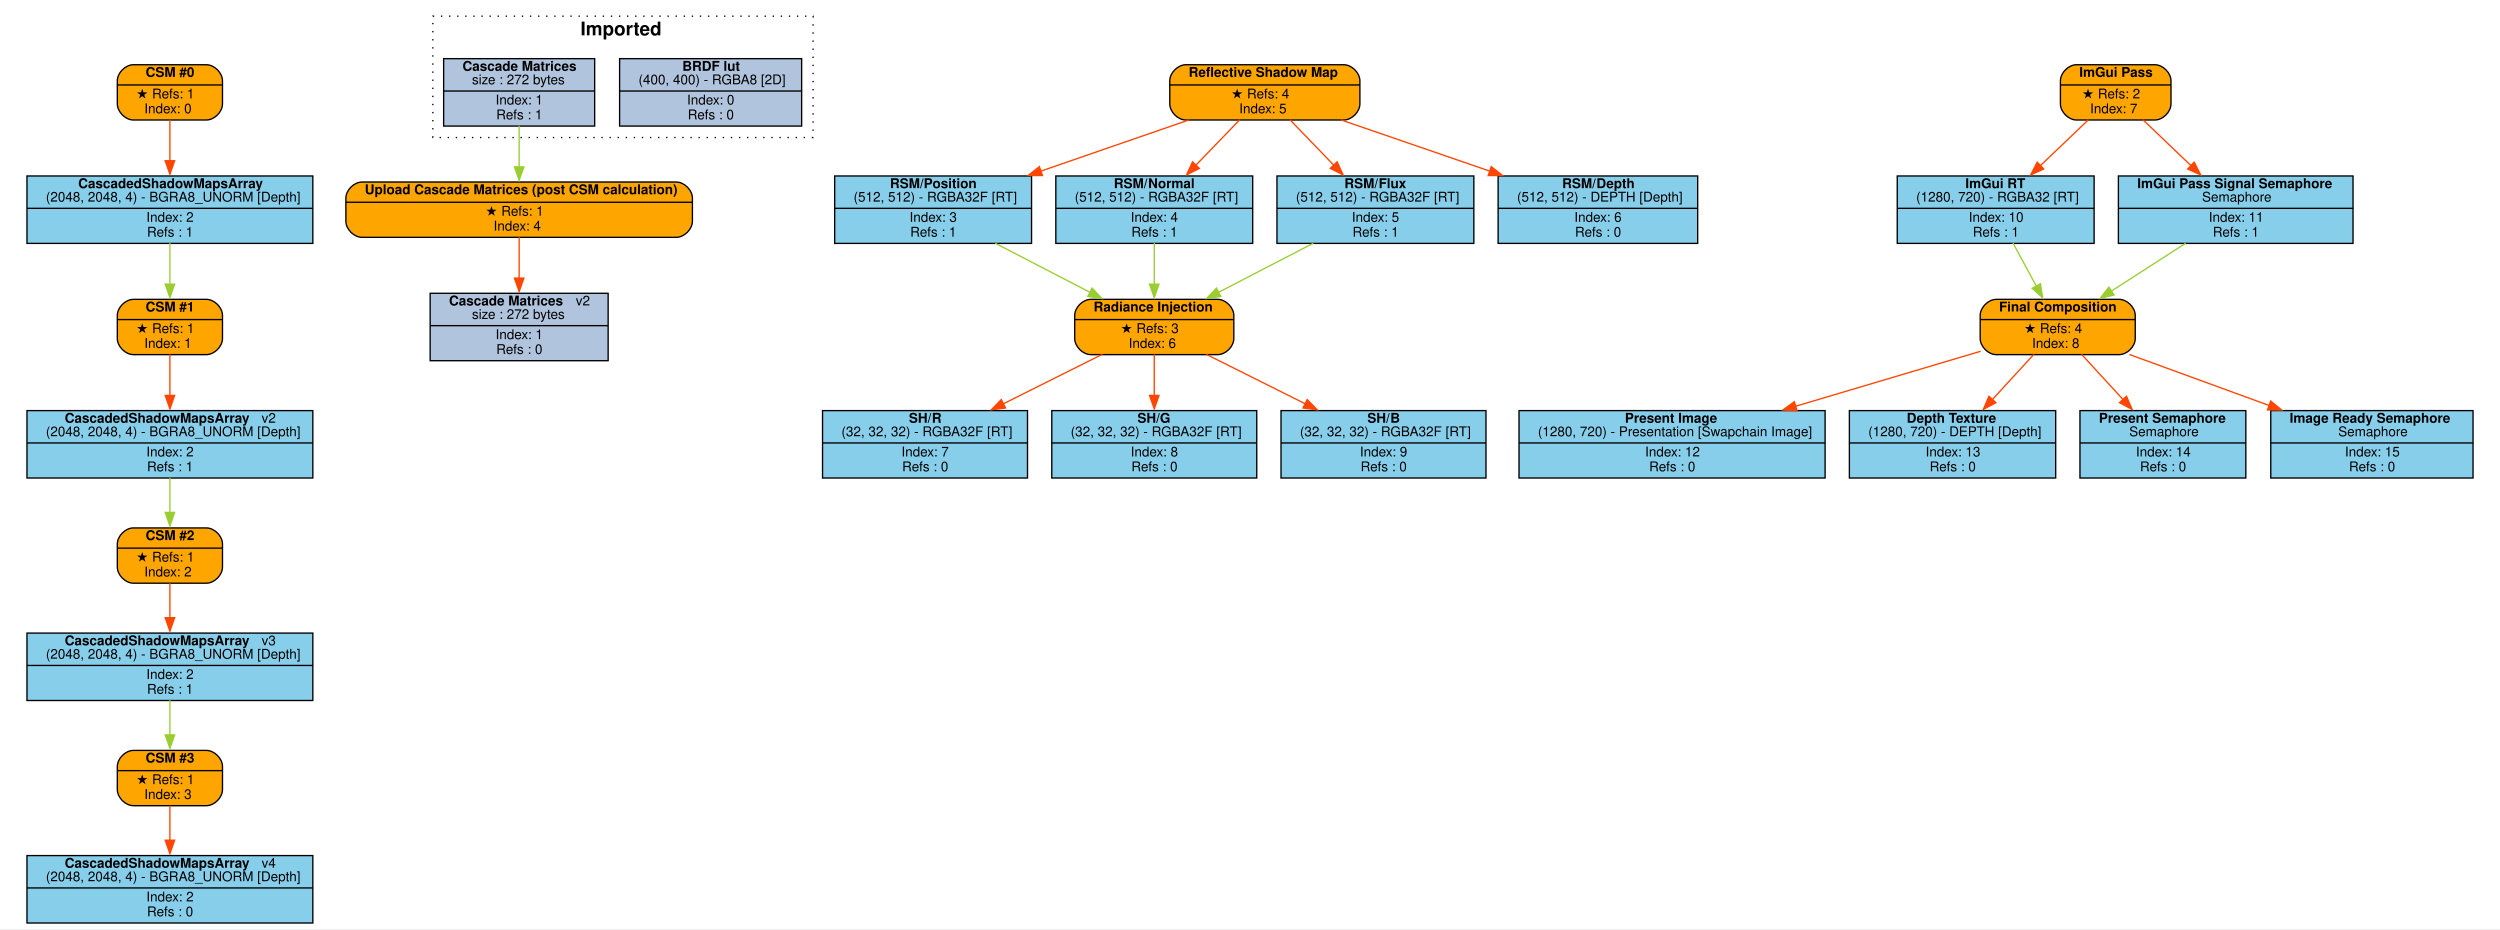
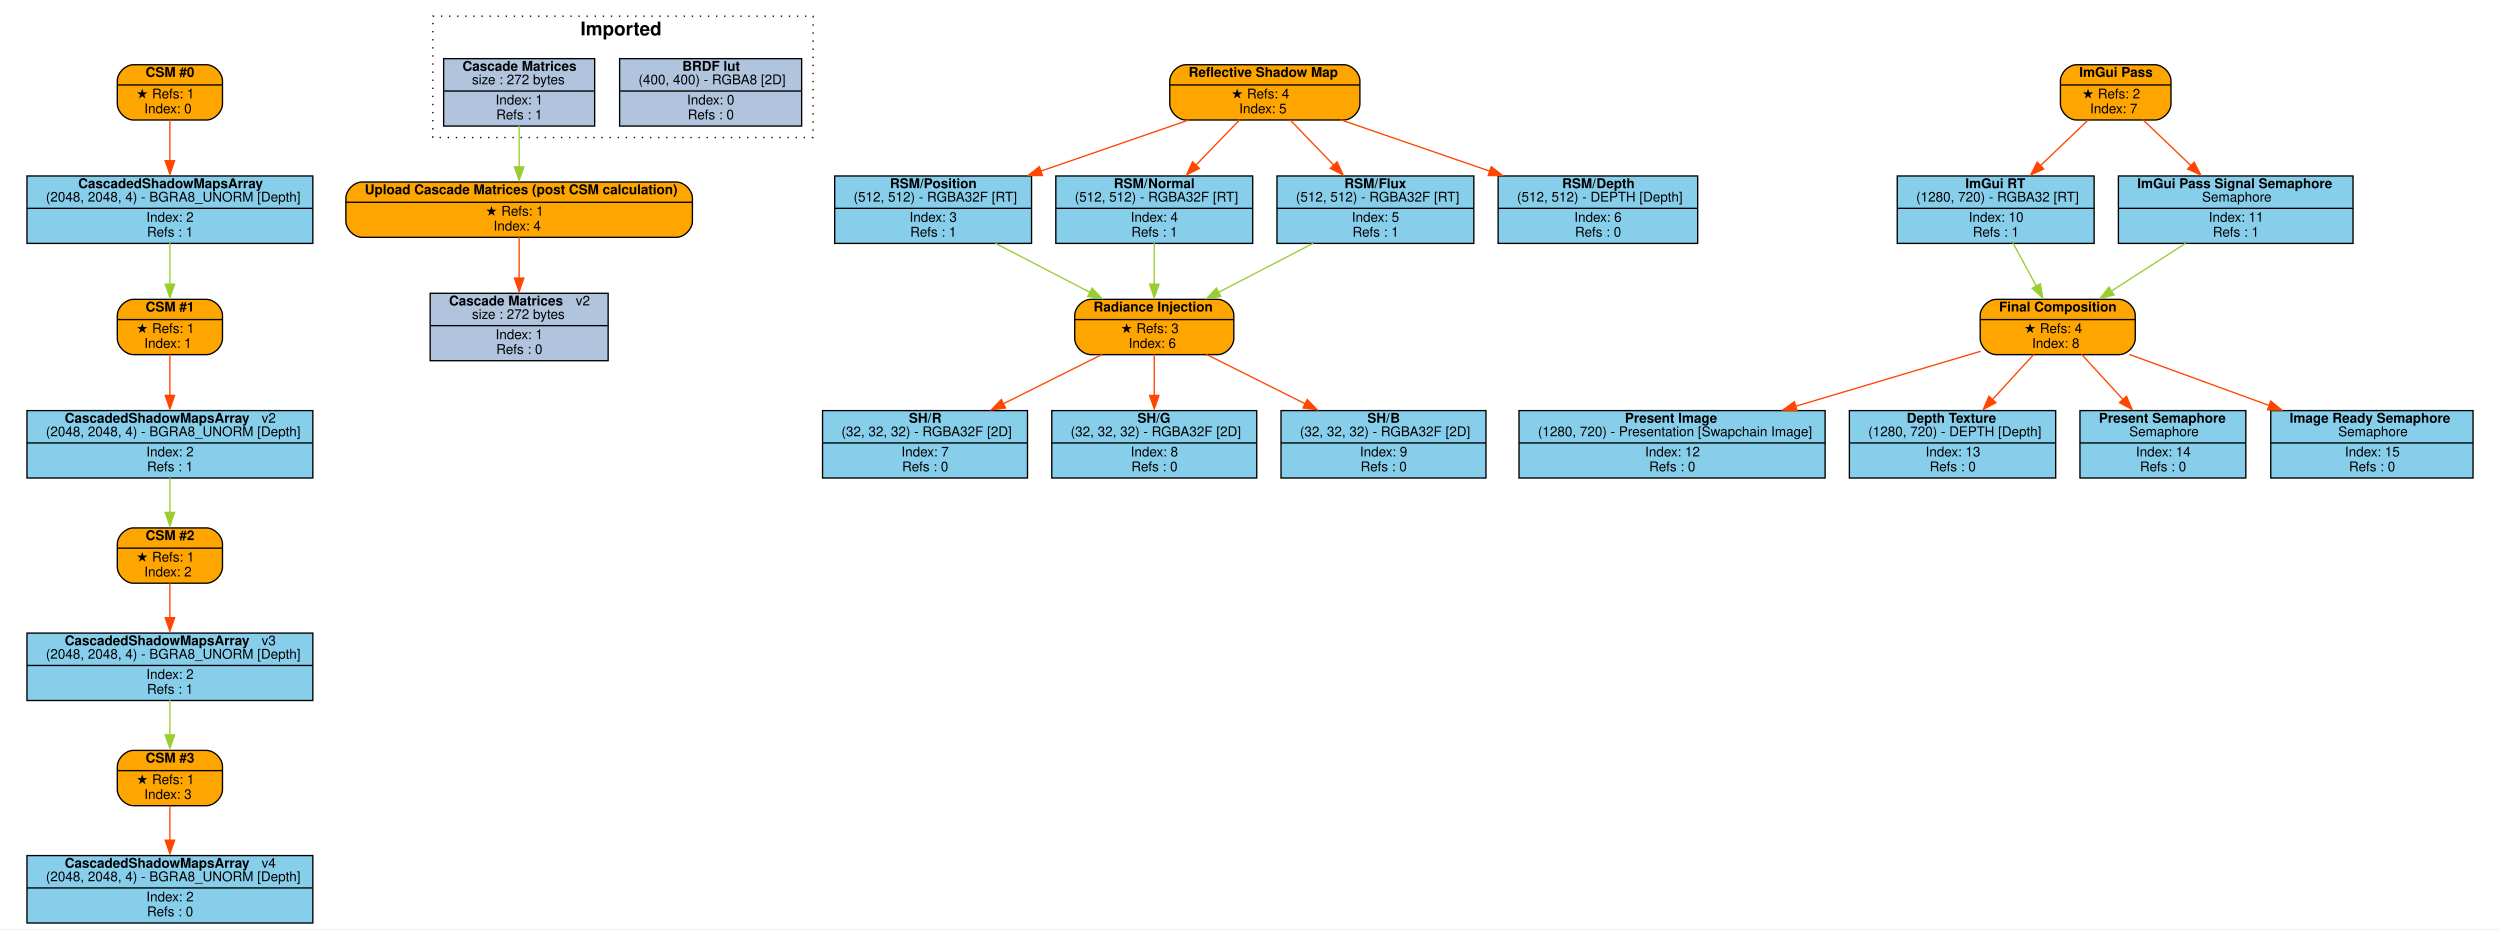
<svg xmlns="http://www.w3.org/2000/svg" width="1854pt" height="689pt" viewBox="0.00 0.00 1854.00 689.00">
  <g id="graph0" class="graph" transform="scale(1 1) rotate(0) translate(4 685)">
    <polygon fill="white" stroke="none" points="-4,4 -4,-685 1850,-685 1850,4 -4,4" />
+     <g id="clust34" class="cluster">
+ </g>
+     <g id="clust31" class="cluster">
+ </g>
+     <g id="clust36" class="cluster">
+ </g>
+     <g id="clust35" class="cluster">
+ </g>
+     <g id="clust32" class="cluster">
+ </g>
+     <g id="clust33" class="cluster">
+ </g>
+     <g id="clust38" class="cluster">
+ </g>
+     <g id="clust37" class="cluster">
+ </g>
    <g id="clust30" class="cluster">
- </g>
-     <g id="clust36" class="cluster">
- </g>
-     <g id="clust38" class="cluster">
- </g>
-     <g id="clust33" class="cluster">
- </g>
-     <g id="clust35" class="cluster">
- </g>
-     <g id="clust31" class="cluster">
- </g>
-     <g id="clust32" class="cluster">
- </g>
-     <g id="clust34" class="cluster">
- </g>
-     <g id="clust37" class="cluster">
</g>
    <g id="clust39" class="cluster">
      <polygon fill="none" stroke="black" stroke-dasharray="1,5" points="317,-583 317,-673 599,-673 599,-583 317,-583" />
      <text text-anchor="start" x="422.5" y="-658.8" font-family="Helvetica,sans-Serif" font-size="14.00"> </text>
      <text text-anchor="start" x="426.5" y="-658.8" font-family="Helvetica,sans-Serif" font-weight="bold" font-size="14.00">Imported</text>
      <text text-anchor="start" x="489.5" y="-658.8" font-family="Helvetica,sans-Serif" font-size="14.00"> </text>
    </g>
    <g id="node1" class="node">
      <path fill="orange" stroke="black" d="M95,-596C95,-596 149,-596 149,-596 155,-596 161,-602 161,-608 161,-608 161,-625 161,-625 161,-631 155,-637 149,-637 149,-637 95,-637 95,-637 89,-637 83,-631 83,-625 83,-625 83,-608 83,-608 83,-602 89,-596 95,-596" />
      <text text-anchor="start" x="104" y="-628" font-family="Helvetica,sans-Serif" font-weight="bold" font-size="10.00">CSM #0</text>
      <polyline fill="none" stroke="black" points="83,-622 161,-622" />
      <text text-anchor="start" x="97" y="-612" font-family="Helvetica,sans-Serif" font-size="10.00">★ Refs: 1</text>
      <text text-anchor="start" x="103" y="-601" font-family="Helvetica,sans-Serif" font-size="10.00"> Index: 0</text>
    </g>
    <g id="node12" class="node">
      <polygon fill="skyblue" stroke="black" points="16,-504.5 16,-554.5 228,-554.5 228,-504.5 16,-504.5" />
      <text text-anchor="start" x="54" y="-545.5" font-family="Helvetica,sans-Serif" font-weight="bold" font-size="10.00">CascadedShadowMapsArray</text>
      <text text-anchor="start" x="30" y="-535.5" font-family="Helvetica,sans-Serif" font-size="10.00">(2048, 2048, 4) - BGRA8_UNORM [Depth]</text>
      <polyline fill="none" stroke="black" points="16,-530.5 228,-530.5" />
      <text text-anchor="start" x="104.5" y="-520.5" font-family="Helvetica,sans-Serif" font-size="10.00">Index: 2</text>
      <text text-anchor="start" x="105" y="-509.5" font-family="Helvetica,sans-Serif" font-size="10.00">Refs : 1</text>
    </g>
    <g id="edge1" class="edge">
      <path fill="none" stroke="orangered" d="M122,-596.21C122,-587.17 122,-576.11 122,-565.66" />
      <polygon fill="orangered" stroke="orangered" points="125.5,-565.78 122,-555.78 118.5,-565.78 125.5,-565.78" />
    </g>
    <g id="node2" class="node">
      <path fill="orange" stroke="black" d="M95,-422C95,-422 149,-422 149,-422 155,-422 161,-428 161,-434 161,-434 161,-451 161,-451 161,-457 155,-463 149,-463 149,-463 95,-463 95,-463 89,-463 83,-457 83,-451 83,-451 83,-434 83,-434 83,-428 89,-422 95,-422" />
      <text text-anchor="start" x="104" y="-454" font-family="Helvetica,sans-Serif" font-weight="bold" font-size="10.00">CSM #1</text>
      <polyline fill="none" stroke="black" points="83,-448 161,-448" />
      <text text-anchor="start" x="97" y="-438" font-family="Helvetica,sans-Serif" font-size="10.00">★ Refs: 1</text>
      <text text-anchor="start" x="103" y="-427" font-family="Helvetica,sans-Serif" font-size="10.00"> Index: 1</text>
    </g>
    <g id="node13" class="node">
      <polygon fill="skyblue" stroke="black" points="16,-330.5 16,-380.5 228,-380.5 228,-330.5 16,-330.5" />
      <text text-anchor="start" x="44" y="-371.5" font-family="Helvetica,sans-Serif" font-weight="bold" font-size="10.00">CascadedShadowMapsArray</text>
      <text text-anchor="start" x="180" y="-371.5" font-family="Helvetica,sans-Serif" font-size="10.00">   </text>
      <text text-anchor="start" x="190" y="-371.5" font-family="Helvetica,sans-Serif" font-size="10.00">v2</text>
      <text text-anchor="start" x="30" y="-361.5" font-family="Helvetica,sans-Serif" font-size="10.00">(2048, 2048, 4) - BGRA8_UNORM [Depth]</text>
      <polyline fill="none" stroke="black" points="16,-356.5 228,-356.5" />
      <text text-anchor="start" x="104.5" y="-346.5" font-family="Helvetica,sans-Serif" font-size="10.00">Index: 2</text>
      <text text-anchor="start" x="105" y="-335.5" font-family="Helvetica,sans-Serif" font-size="10.00">Refs : 1</text>
    </g>
    <g id="edge2" class="edge">
      <path fill="none" stroke="orangered" d="M122,-422.21C122,-413.17 122,-402.11 122,-391.66" />
      <polygon fill="orangered" stroke="orangered" points="125.5,-391.78 122,-381.78 118.5,-391.78 125.5,-391.78" />
    </g>
    <g id="node3" class="node">
      <path fill="orange" stroke="black" d="M95,-252.5C95,-252.5 149,-252.5 149,-252.5 155,-252.5 161,-258.5 161,-264.5 161,-264.5 161,-281.5 161,-281.5 161,-287.5 155,-293.5 149,-293.5 149,-293.5 95,-293.5 95,-293.5 89,-293.5 83,-287.5 83,-281.5 83,-281.5 83,-264.5 83,-264.5 83,-258.5 89,-252.5 95,-252.5" />
      <text text-anchor="start" x="104" y="-284.5" font-family="Helvetica,sans-Serif" font-weight="bold" font-size="10.00">CSM #2</text>
      <polyline fill="none" stroke="black" points="83,-278.5 161,-278.5" />
      <text text-anchor="start" x="97" y="-268.5" font-family="Helvetica,sans-Serif" font-size="10.00">★ Refs: 1</text>
      <text text-anchor="start" x="103" y="-257.5" font-family="Helvetica,sans-Serif" font-size="10.00"> Index: 2</text>
    </g>
    <g id="node14" class="node">
      <polygon fill="skyblue" stroke="black" points="16,-165.5 16,-215.5 228,-215.5 228,-165.5 16,-165.5" />
      <text text-anchor="start" x="44" y="-206.5" font-family="Helvetica,sans-Serif" font-weight="bold" font-size="10.00">CascadedShadowMapsArray</text>
      <text text-anchor="start" x="180" y="-206.5" font-family="Helvetica,sans-Serif" font-size="10.00">   </text>
      <text text-anchor="start" x="190" y="-206.5" font-family="Helvetica,sans-Serif" font-size="10.00">v3</text>
      <text text-anchor="start" x="30" y="-196.5" font-family="Helvetica,sans-Serif" font-size="10.00">(2048, 2048, 4) - BGRA8_UNORM [Depth]</text>
      <polyline fill="none" stroke="black" points="16,-191.5 228,-191.5" />
      <text text-anchor="start" x="104.5" y="-181.5" font-family="Helvetica,sans-Serif" font-size="10.00">Index: 2</text>
      <text text-anchor="start" x="105" y="-170.5" font-family="Helvetica,sans-Serif" font-size="10.00">Refs : 1</text>
    </g>
    <g id="edge3" class="edge">
      <path fill="none" stroke="orangered" d="M122,-252.51C122,-244.75 122,-235.56 122,-226.71" />
      <polygon fill="orangered" stroke="orangered" points="125.5,-226.92 122,-216.92 118.5,-226.92 125.5,-226.92" />
    </g>
    <g id="node4" class="node">
      <path fill="orange" stroke="black" d="M95,-87.5C95,-87.5 149,-87.5 149,-87.5 155,-87.5 161,-93.5 161,-99.5 161,-99.5 161,-116.5 161,-116.5 161,-122.5 155,-128.5 149,-128.5 149,-128.5 95,-128.5 95,-128.5 89,-128.5 83,-122.5 83,-116.5 83,-116.5 83,-99.5 83,-99.5 83,-93.5 89,-87.5 95,-87.5" />
      <text text-anchor="start" x="104" y="-119.5" font-family="Helvetica,sans-Serif" font-weight="bold" font-size="10.00">CSM #3</text>
      <polyline fill="none" stroke="black" points="83,-113.5 161,-113.5" />
      <text text-anchor="start" x="97" y="-103.5" font-family="Helvetica,sans-Serif" font-size="10.00">★ Refs: 1</text>
      <text text-anchor="start" x="103" y="-92.5" font-family="Helvetica,sans-Serif" font-size="10.00"> Index: 3</text>
    </g>
    <g id="node15" class="node">
      <polygon fill="skyblue" stroke="black" points="16,-0.5 16,-50.5 228,-50.5 228,-0.5 16,-0.5" />
      <text text-anchor="start" x="44" y="-41.5" font-family="Helvetica,sans-Serif" font-weight="bold" font-size="10.00">CascadedShadowMapsArray</text>
      <text text-anchor="start" x="180" y="-41.5" font-family="Helvetica,sans-Serif" font-size="10.00">   </text>
      <text text-anchor="start" x="190" y="-41.5" font-family="Helvetica,sans-Serif" font-size="10.00">v4</text>
      <text text-anchor="start" x="30" y="-31.5" font-family="Helvetica,sans-Serif" font-size="10.00">(2048, 2048, 4) - BGRA8_UNORM [Depth]</text>
      <polyline fill="none" stroke="black" points="16,-26.5 228,-26.5" />
      <text text-anchor="start" x="104.5" y="-16.5" font-family="Helvetica,sans-Serif" font-size="10.00">Index: 2</text>
      <text text-anchor="start" x="105" y="-5.5" font-family="Helvetica,sans-Serif" font-size="10.00">Refs : 0</text>
    </g>
    <g id="edge4" class="edge">
      <path fill="none" stroke="orangered" d="M122,-87.51C122,-79.75 122,-70.56 122,-61.71" />
      <polygon fill="orangered" stroke="orangered" points="125.5,-61.92 122,-51.92 118.5,-61.92 125.5,-61.92" />
    </g>
    <g id="node5" class="node">
      <path fill="orange" stroke="black" d="M264.5,-509C264.5,-509 497.5,-509 497.5,-509 503.5,-509 509.5,-515 509.5,-521 509.5,-521 509.5,-538 509.5,-538 509.5,-544 503.5,-550 497.5,-550 497.5,-550 264.5,-550 264.5,-550 258.5,-550 252.5,-544 252.5,-538 252.5,-538 252.5,-521 252.5,-521 252.5,-515 258.5,-509 264.5,-509" />
      <text text-anchor="start" x="266.5" y="-541" font-family="Helvetica,sans-Serif" font-weight="bold" font-size="10.00">Upload Cascade Matrices (post CSM calculation)</text>
      <polyline fill="none" stroke="black" points="252.5,-535 509.5,-535" />
      <text text-anchor="start" x="356" y="-525" font-family="Helvetica,sans-Serif" font-size="10.00">★ Refs: 1</text>
      <text text-anchor="start" x="362" y="-514" font-family="Helvetica,sans-Serif" font-size="10.00"> Index: 4</text>
    </g>
    <g id="node16" class="node">
      <polygon fill="lightsteelblue" stroke="black" points="315,-417.5 315,-467.5 447,-467.5 447,-417.5 315,-417.5" />
      <text text-anchor="start" x="329" y="-458.5" font-family="Helvetica,sans-Serif" font-weight="bold" font-size="10.00">Cascade Matrices</text>
      <text text-anchor="start" x="413" y="-458.5" font-family="Helvetica,sans-Serif" font-size="10.00">   </text>
      <text text-anchor="start" x="423" y="-458.5" font-family="Helvetica,sans-Serif" font-size="10.00">v2</text>
      <text text-anchor="start" x="346" y="-448.5" font-family="Helvetica,sans-Serif" font-size="10.00">size : 272 bytes</text>
      <polyline fill="none" stroke="black" points="315,-443.5 447,-443.5" />
      <text text-anchor="start" x="363.5" y="-433.5" font-family="Helvetica,sans-Serif" font-size="10.00">Index: 1</text>
      <text text-anchor="start" x="364" y="-422.5" font-family="Helvetica,sans-Serif" font-size="10.00">Refs : 0</text>
    </g>
    <g id="edge5" class="edge">
      <path fill="none" stroke="orangered" d="M381,-509.21C381,-500.17 381,-489.11 381,-478.66" />
      <polygon fill="orangered" stroke="orangered" points="384.5,-478.78 381,-468.78 377.5,-478.78 384.5,-478.78" />
    </g>
    <g id="node6" class="node">
      <path fill="orange" stroke="black" d="M875.5,-596C875.5,-596 992.5,-596 992.5,-596 998.5,-596 1004.5,-602 1004.5,-608 1004.5,-608 1004.5,-625 1004.5,-625 1004.5,-631 998.5,-637 992.5,-637 992.5,-637 875.5,-637 875.5,-637 869.5,-637 863.5,-631 863.5,-625 863.5,-625 863.5,-608 863.5,-608 863.5,-602 869.5,-596 875.5,-596" />
      <text text-anchor="start" x="877.5" y="-628" font-family="Helvetica,sans-Serif" font-weight="bold" font-size="10.00">Reflective Shadow Map</text>
      <polyline fill="none" stroke="black" points="863.5,-622 1004.5,-622" />
      <text text-anchor="start" x="909" y="-612" font-family="Helvetica,sans-Serif" font-size="10.00">★ Refs: 4</text>
      <text text-anchor="start" x="915" y="-601" font-family="Helvetica,sans-Serif" font-size="10.00"> Index: 5</text>
    </g>
    <g id="node17" class="node">
      <polygon fill="skyblue" stroke="black" points="615,-504.5 615,-554.5 761,-554.5 761,-504.5 615,-504.5" />
      <text text-anchor="start" x="656" y="-545.5" font-family="Helvetica,sans-Serif" font-weight="bold" font-size="10.00">RSM/Position</text>
      <text text-anchor="start" x="629" y="-535.5" font-family="Helvetica,sans-Serif" font-size="10.00">(512, 512) - RGBA32F [RT]</text>
      <polyline fill="none" stroke="black" points="615,-530.5 761,-530.5" />
      <text text-anchor="start" x="670.5" y="-520.5" font-family="Helvetica,sans-Serif" font-size="10.00">Index: 3</text>
      <text text-anchor="start" x="671" y="-509.5" font-family="Helvetica,sans-Serif" font-size="10.00">Refs : 1</text>
    </g>
    <g id="edge6" class="edge">
      <path fill="none" stroke="orangered" d="M877.87,-596.11C845.22,-584.82 803.53,-570.42 767.54,-557.98" />
      <polygon fill="orangered" stroke="orangered" points="769.09,-554.82 758.49,-554.86 766.8,-561.43 769.09,-554.82" />
    </g>
    <g id="node18" class="node">
      <polygon fill="skyblue" stroke="black" points="779,-504.5 779,-554.5 925,-554.5 925,-504.5 779,-504.5" />
      <text text-anchor="start" x="822" y="-545.5" font-family="Helvetica,sans-Serif" font-weight="bold" font-size="10.00">RSM/Normal</text>
      <text text-anchor="start" x="793" y="-535.5" font-family="Helvetica,sans-Serif" font-size="10.00">(512, 512) - RGBA32F [RT]</text>
      <polyline fill="none" stroke="black" points="779,-530.5 925,-530.5" />
      <text text-anchor="start" x="834.5" y="-520.5" font-family="Helvetica,sans-Serif" font-size="10.00">Index: 4</text>
      <text text-anchor="start" x="835" y="-509.5" font-family="Helvetica,sans-Serif" font-size="10.00">Refs : 1</text>
    </g>
    <g id="edge7" class="edge">
      <path fill="none" stroke="orangered" d="M915.39,-596.21C905.73,-586.2 893.69,-573.71 882.69,-562.32" />
      <polygon fill="orangered" stroke="orangered" points="885.44,-560.12 875.98,-555.35 880.4,-564.98 885.44,-560.12" />
    </g>
    <g id="node19" class="node">
      <polygon fill="skyblue" stroke="black" points="943,-504.5 943,-554.5 1089,-554.5 1089,-504.5 943,-504.5" />
      <text text-anchor="start" x="993" y="-545.5" font-family="Helvetica,sans-Serif" font-weight="bold" font-size="10.00">RSM/Flux</text>
      <text text-anchor="start" x="957" y="-535.5" font-family="Helvetica,sans-Serif" font-size="10.00">(512, 512) - RGBA32F [RT]</text>
      <polyline fill="none" stroke="black" points="943,-530.5 1089,-530.5" />
      <text text-anchor="start" x="998.5" y="-520.5" font-family="Helvetica,sans-Serif" font-size="10.00">Index: 5</text>
      <text text-anchor="start" x="999" y="-509.5" font-family="Helvetica,sans-Serif" font-size="10.00">Refs : 1</text>
    </g>
    <g id="edge8" class="edge">
      <path fill="none" stroke="orangered" d="M952.61,-596.21C962.27,-586.2 974.31,-573.71 985.31,-562.32" />
      <polygon fill="orangered" stroke="orangered" points="987.6,-564.98 992.02,-555.35 982.56,-560.12 987.6,-564.98" />
    </g>
    <g id="node20" class="node">
      <polygon fill="skyblue" stroke="black" points="1107,-504.5 1107,-554.5 1255,-554.5 1255,-504.5 1107,-504.5" />
      <text text-anchor="start" x="1154.5" y="-545.5" font-family="Helvetica,sans-Serif" font-weight="bold" font-size="10.00">RSM/Depth</text>
      <text text-anchor="start" x="1121" y="-535.5" font-family="Helvetica,sans-Serif" font-size="10.00">(512, 512) - DEPTH [Depth]</text>
      <polyline fill="none" stroke="black" points="1107,-530.5 1255,-530.5" />
      <text text-anchor="start" x="1163.5" y="-520.5" font-family="Helvetica,sans-Serif" font-size="10.00">Index: 6</text>
      <text text-anchor="start" x="1164" y="-509.5" font-family="Helvetica,sans-Serif" font-size="10.00">Refs : 0</text>
    </g>
    <g id="edge9" class="edge">
      <path fill="none" stroke="orangered" d="M990.36,-596.11C1023.14,-584.82 1065,-570.42 1101.14,-557.98" />
      <polygon fill="orangered" stroke="orangered" points="1101.91,-561.42 1110.23,-554.86 1099.63,-554.8 1101.91,-561.42" />
    </g>
    <g id="node7" class="node">
      <path fill="orange" stroke="black" d="M805,-422C805,-422 899,-422 899,-422 905,-422 911,-428 911,-434 911,-434 911,-451 911,-451 911,-457 905,-463 899,-463 899,-463 805,-463 805,-463 799,-463 793,-457 793,-451 793,-451 793,-434 793,-434 793,-428 799,-422 805,-422" />
      <text text-anchor="start" x="807" y="-454" font-family="Helvetica,sans-Serif" font-weight="bold" font-size="10.00">Radiance Injection</text>
      <polyline fill="none" stroke="black" points="793,-448 911,-448" />
      <text text-anchor="start" x="827" y="-438" font-family="Helvetica,sans-Serif" font-size="10.00">★ Refs: 3</text>
      <text text-anchor="start" x="833" y="-427" font-family="Helvetica,sans-Serif" font-size="10.00"> Index: 6</text>
    </g>
    <g id="node21" class="node">
      <polygon fill="skyblue" stroke="black" points="606,-330.5 606,-380.5 758,-380.5 758,-330.5 606,-330.5" />
      <text text-anchor="start" x="670" y="-371.5" font-family="Helvetica,sans-Serif" font-weight="bold" font-size="10.00">SH/R</text>
-       <text text-anchor="start" x="620" y="-361.5" font-family="Helvetica,sans-Serif" font-size="10.00">(32, 32, 32) - RGBA32F [RT]</text>
+       <text text-anchor="start" x="620" y="-361.5" font-family="Helvetica,sans-Serif" font-size="10.00">(32, 32, 32) - RGBA32F [2D]</text>
      <polyline fill="none" stroke="black" points="606,-356.5 758,-356.5" />
      <text text-anchor="start" x="664.5" y="-346.5" font-family="Helvetica,sans-Serif" font-size="10.00">Index: 7</text>
      <text text-anchor="start" x="665" y="-335.5" font-family="Helvetica,sans-Serif" font-size="10.00">Refs : 0</text>
    </g>
    <g id="edge10" class="edge">
      <path fill="none" stroke="orangered" d="M813.42,-422.21C791.74,-411.37 764.24,-397.62 740,-385.5" />
      <polygon fill="orangered" stroke="orangered" points="741.7,-382.44 731.19,-381.1 738.57,-388.7 741.7,-382.44" />
    </g>
    <g id="node22" class="node">
      <polygon fill="skyblue" stroke="black" points="776,-330.5 776,-380.5 928,-380.5 928,-330.5 776,-330.5" />
      <text text-anchor="start" x="839.5" y="-371.5" font-family="Helvetica,sans-Serif" font-weight="bold" font-size="10.00">SH/G</text>
-       <text text-anchor="start" x="790" y="-361.5" font-family="Helvetica,sans-Serif" font-size="10.00">(32, 32, 32) - RGBA32F [RT]</text>
+       <text text-anchor="start" x="790" y="-361.5" font-family="Helvetica,sans-Serif" font-size="10.00">(32, 32, 32) - RGBA32F [2D]</text>
      <polyline fill="none" stroke="black" points="776,-356.5 928,-356.5" />
      <text text-anchor="start" x="834.5" y="-346.5" font-family="Helvetica,sans-Serif" font-size="10.00">Index: 8</text>
      <text text-anchor="start" x="835" y="-335.5" font-family="Helvetica,sans-Serif" font-size="10.00">Refs : 0</text>
    </g>
    <g id="edge11" class="edge">
      <path fill="none" stroke="orangered" d="M852,-422.21C852,-413.17 852,-402.11 852,-391.66" />
      <polygon fill="orangered" stroke="orangered" points="855.5,-391.78 852,-381.78 848.5,-391.78 855.5,-391.78" />
    </g>
    <g id="node23" class="node">
      <polygon fill="skyblue" stroke="black" points="946,-330.5 946,-380.5 1098,-380.5 1098,-330.5 946,-330.5" />
      <text text-anchor="start" x="1010" y="-371.5" font-family="Helvetica,sans-Serif" font-weight="bold" font-size="10.00">SH/B</text>
-       <text text-anchor="start" x="960" y="-361.5" font-family="Helvetica,sans-Serif" font-size="10.00">(32, 32, 32) - RGBA32F [RT]</text>
+       <text text-anchor="start" x="960" y="-361.5" font-family="Helvetica,sans-Serif" font-size="10.00">(32, 32, 32) - RGBA32F [2D]</text>
      <polyline fill="none" stroke="black" points="946,-356.5 1098,-356.5" />
      <text text-anchor="start" x="1004.5" y="-346.5" font-family="Helvetica,sans-Serif" font-size="10.00">Index: 9</text>
      <text text-anchor="start" x="1005" y="-335.5" font-family="Helvetica,sans-Serif" font-size="10.00">Refs : 0</text>
    </g>
    <g id="edge12" class="edge">
      <path fill="none" stroke="orangered" d="M890.58,-422.21C912.26,-411.37 939.76,-397.62 964,-385.5" />
      <polygon fill="orangered" stroke="orangered" points="965.43,-388.7 972.81,-381.1 962.3,-382.44 965.43,-388.7" />
    </g>
    <g id="node8" class="node">
      <path fill="orange" stroke="black" d="M1536,-596C1536,-596 1594,-596 1594,-596 1600,-596 1606,-602 1606,-608 1606,-608 1606,-625 1606,-625 1606,-631 1600,-637 1594,-637 1594,-637 1536,-637 1536,-637 1530,-637 1524,-631 1524,-625 1524,-625 1524,-608 1524,-608 1524,-602 1530,-596 1536,-596" />
      <text text-anchor="start" x="1538" y="-628" font-family="Helvetica,sans-Serif" font-weight="bold" font-size="10.00">ImGui Pass</text>
      <polyline fill="none" stroke="black" points="1524,-622 1606,-622" />
      <text text-anchor="start" x="1540" y="-612" font-family="Helvetica,sans-Serif" font-size="10.00">★ Refs: 2</text>
      <text text-anchor="start" x="1546" y="-601" font-family="Helvetica,sans-Serif" font-size="10.00"> Index: 7</text>
    </g>
    <g id="node24" class="node">
      <polygon fill="skyblue" stroke="black" points="1403,-504.5 1403,-554.5 1549,-554.5 1549,-504.5 1403,-504.5" />
      <text text-anchor="start" x="1453.5" y="-545.5" font-family="Helvetica,sans-Serif" font-weight="bold" font-size="10.00">ImGui RT</text>
      <text text-anchor="start" x="1417" y="-535.5" font-family="Helvetica,sans-Serif" font-size="10.00">(1280, 720) - RGBA32 [RT]</text>
      <polyline fill="none" stroke="black" points="1403,-530.5 1549,-530.5" />
      <text text-anchor="start" x="1456" y="-520.5" font-family="Helvetica,sans-Serif" font-size="10.00">Index: 10</text>
      <text text-anchor="start" x="1459" y="-509.5" font-family="Helvetica,sans-Serif" font-size="10.00">Refs : 1</text>
    </g>
    <g id="edge13" class="edge">
      <path fill="none" stroke="orangered" d="M1544.8,-596.21C1534.22,-586.1 1520.99,-573.47 1508.97,-561.98" />
      <polygon fill="orangered" stroke="orangered" points="1511.63,-559.68 1501.98,-555.31 1506.79,-564.75 1511.63,-559.68" />
    </g>
    <g id="node25" class="node">
      <polygon fill="skyblue" stroke="black" points="1567,-504.5 1567,-554.5 1741,-554.5 1741,-504.5 1567,-504.5" />
      <text text-anchor="start" x="1581" y="-545.5" font-family="Helvetica,sans-Serif" font-weight="bold" font-size="10.00">ImGui Pass Signal Semaphore</text>
      <text text-anchor="start" x="1629" y="-535.5" font-family="Helvetica,sans-Serif" font-size="10.00">Semaphore</text>
      <polyline fill="none" stroke="black" points="1567,-530.5 1741,-530.5" />
      <text text-anchor="start" x="1634" y="-520.5" font-family="Helvetica,sans-Serif" font-size="10.00">Index: 11</text>
      <text text-anchor="start" x="1637" y="-509.5" font-family="Helvetica,sans-Serif" font-size="10.00">Refs : 1</text>
    </g>
    <g id="edge14" class="edge">
      <path fill="none" stroke="orangered" d="M1585.2,-596.21C1595.78,-586.1 1609.01,-573.47 1621.03,-561.98" />
      <polygon fill="orangered" stroke="orangered" points="1623.21,-564.75 1628.02,-555.31 1618.37,-559.68 1623.21,-564.75" />
    </g>
    <g id="node9" class="node">
      <path fill="orange" stroke="black" d="M1476.5,-422C1476.5,-422 1567.5,-422 1567.5,-422 1573.5,-422 1579.5,-428 1579.5,-434 1579.5,-434 1579.5,-451 1579.5,-451 1579.5,-457 1573.5,-463 1567.5,-463 1567.5,-463 1476.5,-463 1476.5,-463 1470.5,-463 1464.5,-457 1464.5,-451 1464.5,-451 1464.5,-434 1464.5,-434 1464.5,-428 1470.5,-422 1476.5,-422" />
      <text text-anchor="start" x="1478.5" y="-454" font-family="Helvetica,sans-Serif" font-weight="bold" font-size="10.00">Final Composition</text>
      <polyline fill="none" stroke="black" points="1464.5,-448 1579.5,-448" />
      <text text-anchor="start" x="1497" y="-438" font-family="Helvetica,sans-Serif" font-size="10.00">★ Refs: 4</text>
      <text text-anchor="start" x="1503" y="-427" font-family="Helvetica,sans-Serif" font-size="10.00"> Index: 8</text>
    </g>
    <g id="node26" class="node">
      <polygon fill="skyblue" stroke="black" points="1122.5,-330.5 1122.5,-380.5 1349.5,-380.5 1349.5,-330.5 1122.5,-330.5" />
      <text text-anchor="start" x="1201" y="-371.5" font-family="Helvetica,sans-Serif" font-weight="bold" font-size="10.00">Present Image</text>
      <text text-anchor="start" x="1136.5" y="-361.5" font-family="Helvetica,sans-Serif" font-size="10.00">(1280, 720) - Presentation [Swapchain Image]</text>
      <polyline fill="none" stroke="black" points="1122.5,-356.5 1349.5,-356.5" />
      <text text-anchor="start" x="1216" y="-346.5" font-family="Helvetica,sans-Serif" font-size="10.00">Index: 12</text>
      <text text-anchor="start" x="1219" y="-335.5" font-family="Helvetica,sans-Serif" font-size="10.00">Refs : 0</text>
    </g>
    <g id="edge15" class="edge">
      <path fill="none" stroke="orangered" d="M1464.81,-424.5C1425.58,-412.84 1372.68,-397.12 1327.62,-383.73" />
      <polygon fill="orangered" stroke="orangered" points="1328.68,-380.39 1318.1,-380.9 1326.69,-387.1 1328.68,-380.39" />
    </g>
    <g id="node27" class="node">
      <polygon fill="skyblue" stroke="black" points="1367.5,-330.5 1367.5,-380.5 1520.5,-380.5 1520.5,-330.5 1367.5,-330.5" />
      <text text-anchor="start" x="1410" y="-371.5" font-family="Helvetica,sans-Serif" font-weight="bold" font-size="10.00">Depth Texture</text>
      <text text-anchor="start" x="1381.5" y="-361.5" font-family="Helvetica,sans-Serif" font-size="10.00">(1280, 720) - DEPTH [Depth]</text>
      <polyline fill="none" stroke="black" points="1367.5,-356.5 1520.5,-356.5" />
      <text text-anchor="start" x="1424" y="-346.5" font-family="Helvetica,sans-Serif" font-size="10.00">Index: 13</text>
      <text text-anchor="start" x="1427" y="-335.5" font-family="Helvetica,sans-Serif" font-size="10.00">Refs : 0</text>
    </g>
    <g id="edge16" class="edge">
      <path fill="none" stroke="orangered" d="M1504.3,-422.21C1495.2,-412.3 1483.87,-399.95 1473.5,-388.65" />
      <polygon fill="orangered" stroke="orangered" points="1476.17,-386.38 1466.83,-381.38 1471.01,-391.11 1476.17,-386.38" />
    </g>
    <g id="node28" class="node">
      <polygon fill="skyblue" stroke="black" points="1538.5,-330.5 1538.5,-380.5 1661.5,-380.5 1661.5,-330.5 1538.5,-330.5" />
      <text text-anchor="start" x="1552.5" y="-371.5" font-family="Helvetica,sans-Serif" font-weight="bold" font-size="10.00">Present Semaphore</text>
      <text text-anchor="start" x="1575" y="-361.5" font-family="Helvetica,sans-Serif" font-size="10.00">Semaphore</text>
      <polyline fill="none" stroke="black" points="1538.5,-356.5 1661.5,-356.5" />
      <text text-anchor="start" x="1580" y="-346.5" font-family="Helvetica,sans-Serif" font-size="10.00">Index: 14</text>
      <text text-anchor="start" x="1583" y="-335.5" font-family="Helvetica,sans-Serif" font-size="10.00">Refs : 0</text>
    </g>
    <g id="edge17" class="edge">
      <path fill="none" stroke="orangered" d="M1539.7,-422.21C1548.8,-412.3 1560.13,-399.95 1570.5,-388.65" />
      <polygon fill="orangered" stroke="orangered" points="1572.99,-391.11 1577.17,-381.38 1567.83,-386.38 1572.99,-391.11" />
    </g>
    <g id="node29" class="node">
      <polygon fill="skyblue" stroke="black" points="1680,-330.5 1680,-380.5 1830,-380.5 1830,-330.5 1680,-330.5" />
      <text text-anchor="start" x="1694" y="-371.5" font-family="Helvetica,sans-Serif" font-weight="bold" font-size="10.00">Image Ready Semaphore</text>
      <text text-anchor="start" x="1730" y="-361.5" font-family="Helvetica,sans-Serif" font-size="10.00">Semaphore</text>
      <polyline fill="none" stroke="black" points="1680,-356.5 1830,-356.5" />
      <text text-anchor="start" x="1735" y="-346.5" font-family="Helvetica,sans-Serif" font-size="10.00">Index: 15</text>
      <text text-anchor="start" x="1738" y="-335.5" font-family="Helvetica,sans-Serif" font-size="10.00">Refs : 0</text>
    </g>
    <g id="edge18" class="edge">
      <path fill="none" stroke="orangered" d="M1575.16,-422.11C1605.83,-410.92 1644.9,-396.67 1678.78,-384.3" />
      <polygon fill="orangered" stroke="orangered" points="1679.97,-387.6 1688.17,-380.88 1677.57,-381.02 1679.97,-387.6" />
    </g>
    <g id="node10" class="node">
      <polygon fill="lightsteelblue" stroke="black" points="455.5,-591.5 455.5,-641.5 590.5,-641.5 590.5,-591.5 455.5,-591.5" />
      <text text-anchor="start" x="502" y="-632.5" font-family="Helvetica,sans-Serif" font-weight="bold" font-size="10.00">BRDF lut</text>
      <text text-anchor="start" x="469.5" y="-622.5" font-family="Helvetica,sans-Serif" font-size="10.00">(400, 400) - RGBA8 [2D]</text>
      <polyline fill="none" stroke="black" points="455.5,-617.5 590.5,-617.5" />
      <text text-anchor="start" x="505.5" y="-607.5" font-family="Helvetica,sans-Serif" font-size="10.00">Index: 0</text>
      <text text-anchor="start" x="506" y="-596.5" font-family="Helvetica,sans-Serif" font-size="10.00">Refs : 0</text>
    </g>
    <g id="node11" class="node">
      <polygon fill="lightsteelblue" stroke="black" points="325,-591.5 325,-641.5 437,-641.5 437,-591.5 325,-591.5" />
      <text text-anchor="start" x="339" y="-632.5" font-family="Helvetica,sans-Serif" font-weight="bold" font-size="10.00">Cascade Matrices</text>
      <text text-anchor="start" x="346" y="-622.5" font-family="Helvetica,sans-Serif" font-size="10.00">size : 272 bytes</text>
      <polyline fill="none" stroke="black" points="325,-617.5 437,-617.5" />
      <text text-anchor="start" x="363.5" y="-607.5" font-family="Helvetica,sans-Serif" font-size="10.00">Index: 1</text>
      <text text-anchor="start" x="364" y="-596.5" font-family="Helvetica,sans-Serif" font-size="10.00">Refs : 1</text>
    </g>
    <g id="edge19" class="edge">
      <path fill="none" stroke="#9acd32" d="M381,-591.82C381,-582.29 381,-571.17 381,-561.04" />
      <polygon fill="#9acd32" stroke="#9acd32" points="384.5,-561.27 381,-551.27 377.5,-561.27 384.5,-561.27" />
    </g>
    <g id="edge20" class="edge">
      <path fill="none" stroke="#9acd32" d="M122,-504.82C122,-495.29 122,-484.17 122,-474.04" />
      <polygon fill="#9acd32" stroke="#9acd32" points="125.5,-474.27 122,-464.27 118.5,-474.27 125.5,-474.27" />
    </g>
    <g id="edge21" class="edge">
      <path fill="none" stroke="#9acd32" d="M122,-330.78C122,-322.62 122,-313.36 122,-304.72" />
      <polygon fill="#9acd32" stroke="#9acd32" points="125.5,-305 122,-295 118.5,-305 125.5,-305" />
    </g>
    <g id="edge22" class="edge">
      <path fill="none" stroke="#9acd32" d="M122,-165.78C122,-157.62 122,-148.36 122,-139.72" />
      <polygon fill="#9acd32" stroke="#9acd32" points="125.5,-140 122,-130 118.5,-140 125.5,-140" />
    </g>
    <g id="edge23" class="edge">
      <path fill="none" stroke="#9acd32" d="M734.12,-504.6C756.04,-493.24 782.22,-479.67 804.33,-468.21" />
      <polygon fill="#9acd32" stroke="#9acd32" points="805.89,-471.34 813.16,-463.63 802.67,-465.13 805.89,-471.34" />
    </g>
    <g id="edge24" class="edge">
      <path fill="none" stroke="#9acd32" d="M852,-504.82C852,-495.29 852,-484.17 852,-474.04" />
      <polygon fill="#9acd32" stroke="#9acd32" points="855.5,-474.27 852,-464.27 848.5,-474.27 855.5,-474.27" />
    </g>
    <g id="edge25" class="edge">
      <path fill="none" stroke="#9acd32" d="M969.88,-504.6C947.96,-493.24 921.78,-479.67 899.67,-468.21" />
      <polygon fill="#9acd32" stroke="#9acd32" points="901.33,-465.13 890.84,-463.63 898.11,-471.34 901.33,-465.13" />
    </g>
    <g id="edge26" class="edge">
      <path fill="none" stroke="#9acd32" d="M1488.81,-504.82C1494.2,-494.88 1500.51,-483.2 1506.18,-472.73" />
      <polygon fill="#9acd32" stroke="#9acd32" points="1509.18,-474.55 1510.86,-464.09 1503.02,-471.22 1509.18,-474.55" />
    </g>
    <g id="edge27" class="edge">
      <path fill="none" stroke="#9acd32" d="M1616.88,-504.6C1599.64,-493.49 1579.12,-480.28 1561.58,-468.99" />
      <polygon fill="#9acd32" stroke="#9acd32" points="1563.76,-466.23 1553.46,-463.76 1559.97,-472.11 1563.76,-466.23" />
    </g>
  </g>
</svg>
